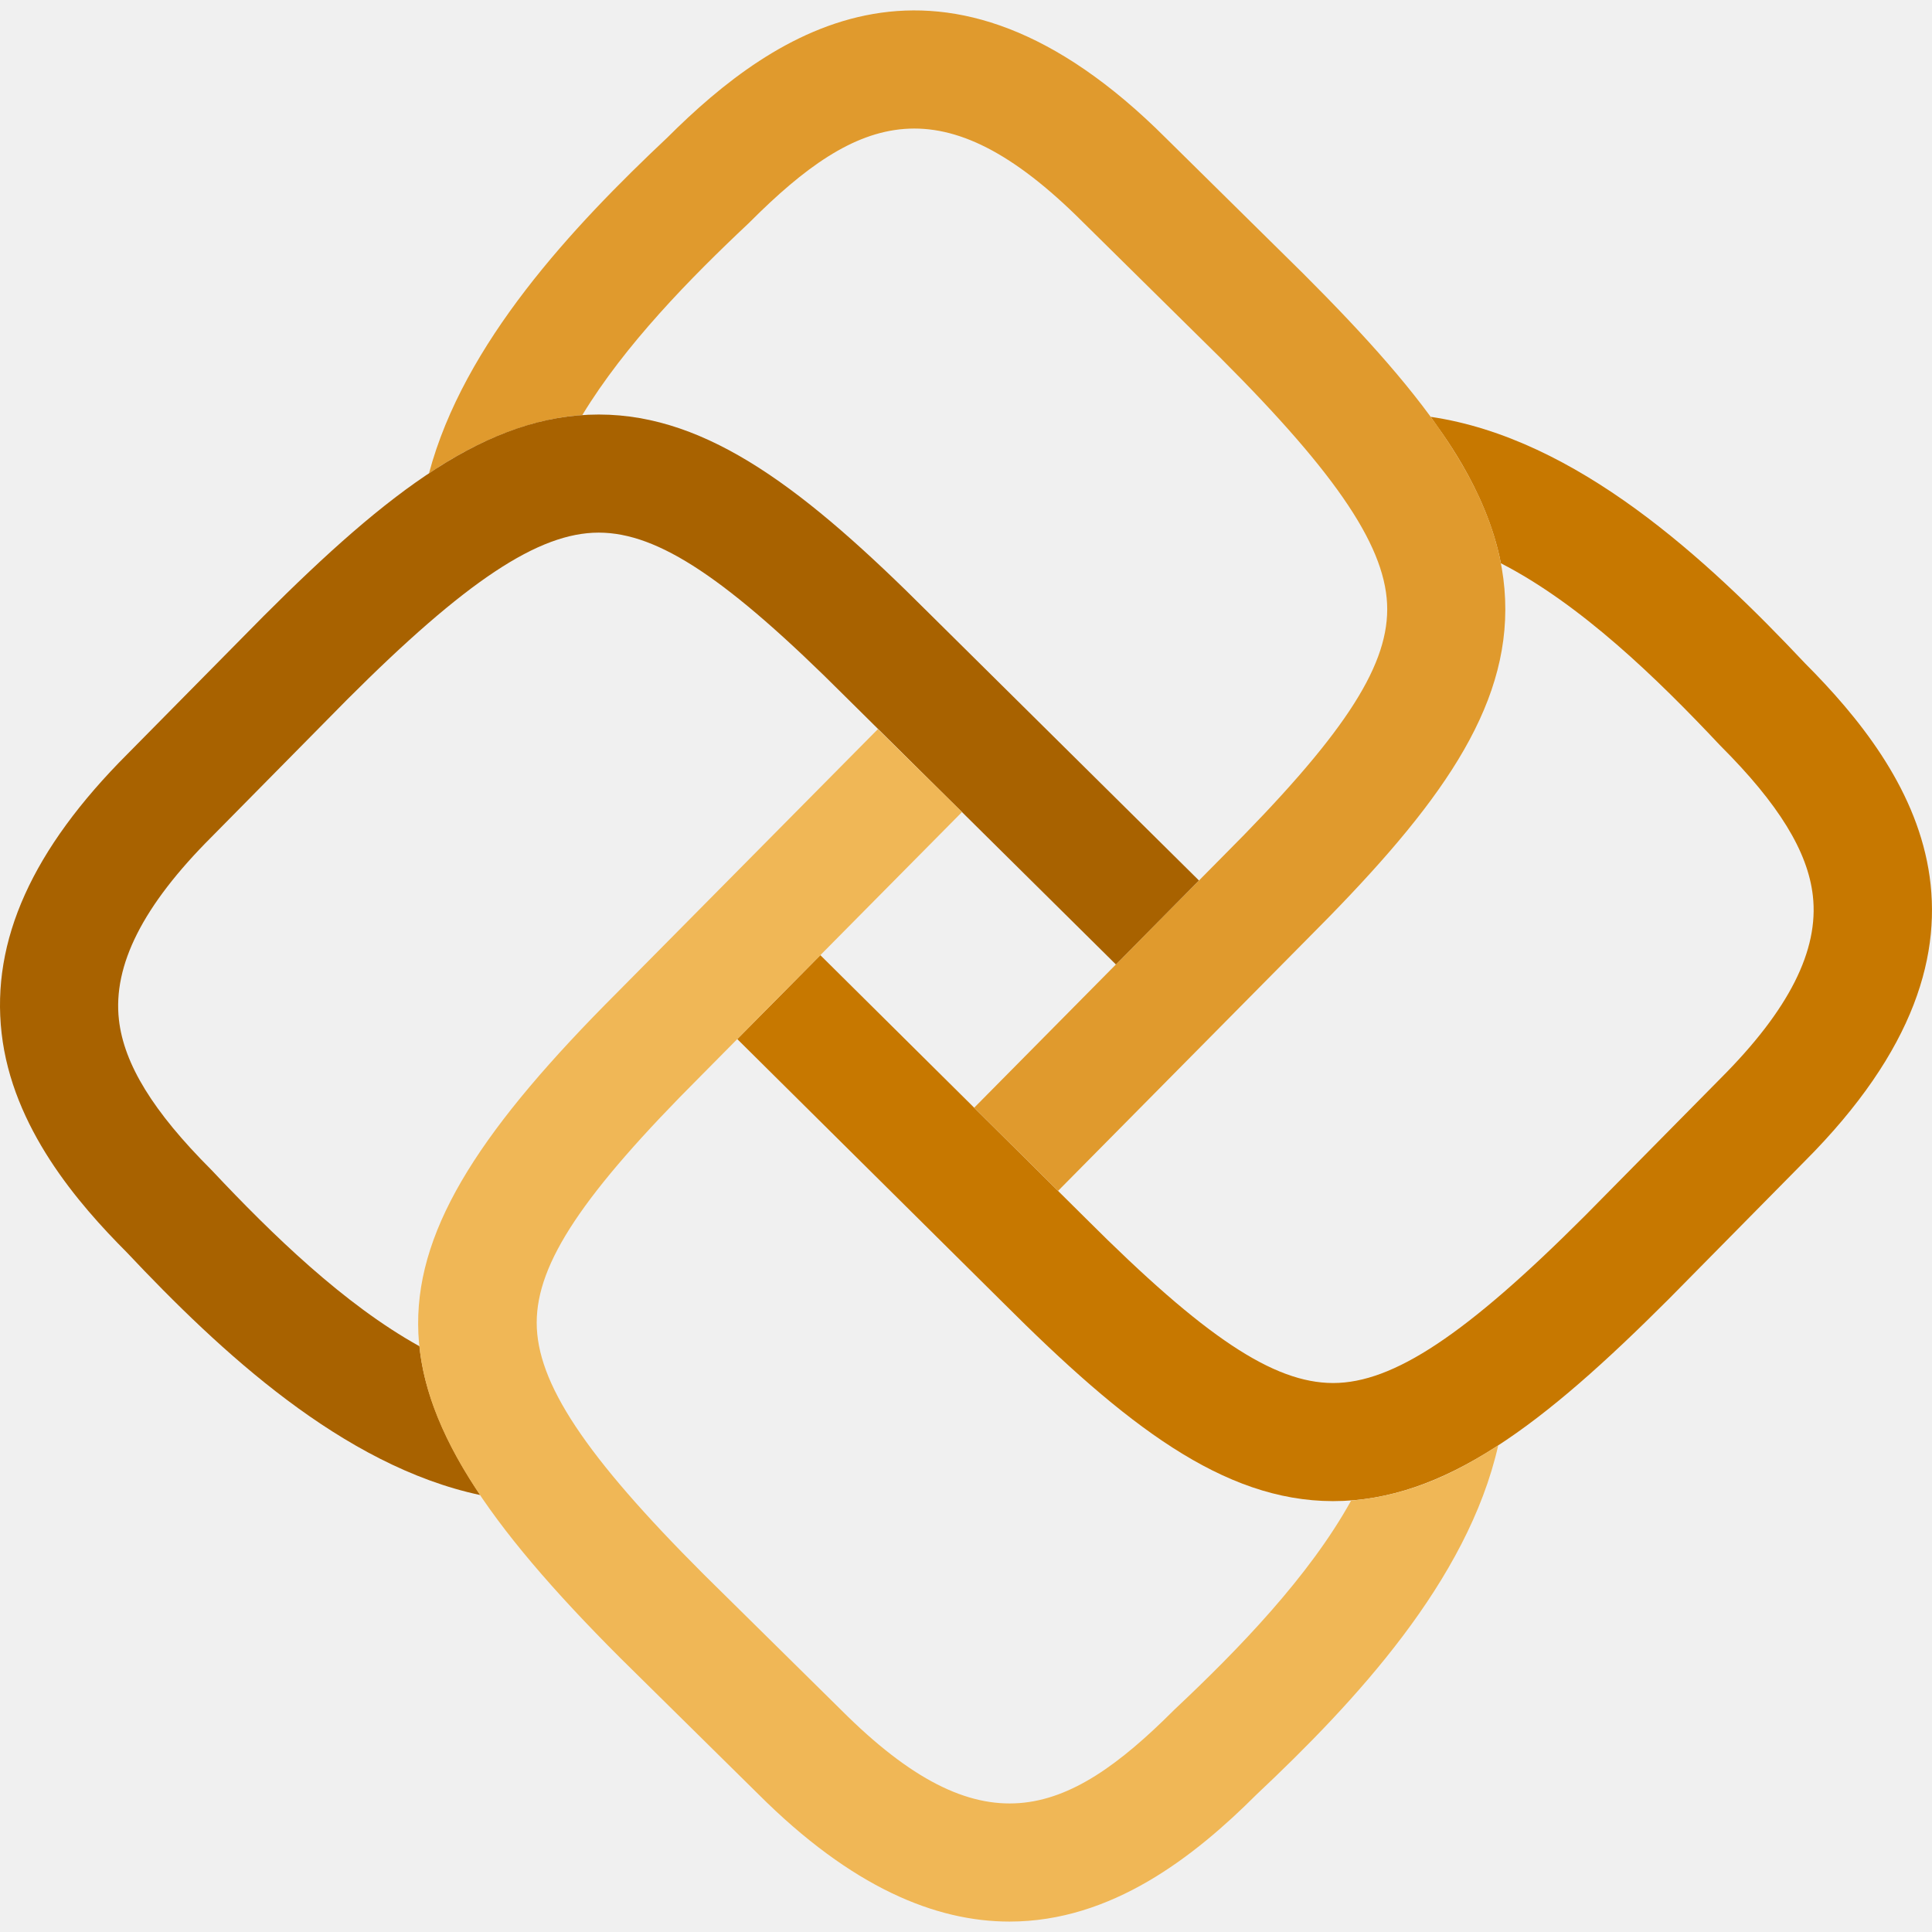
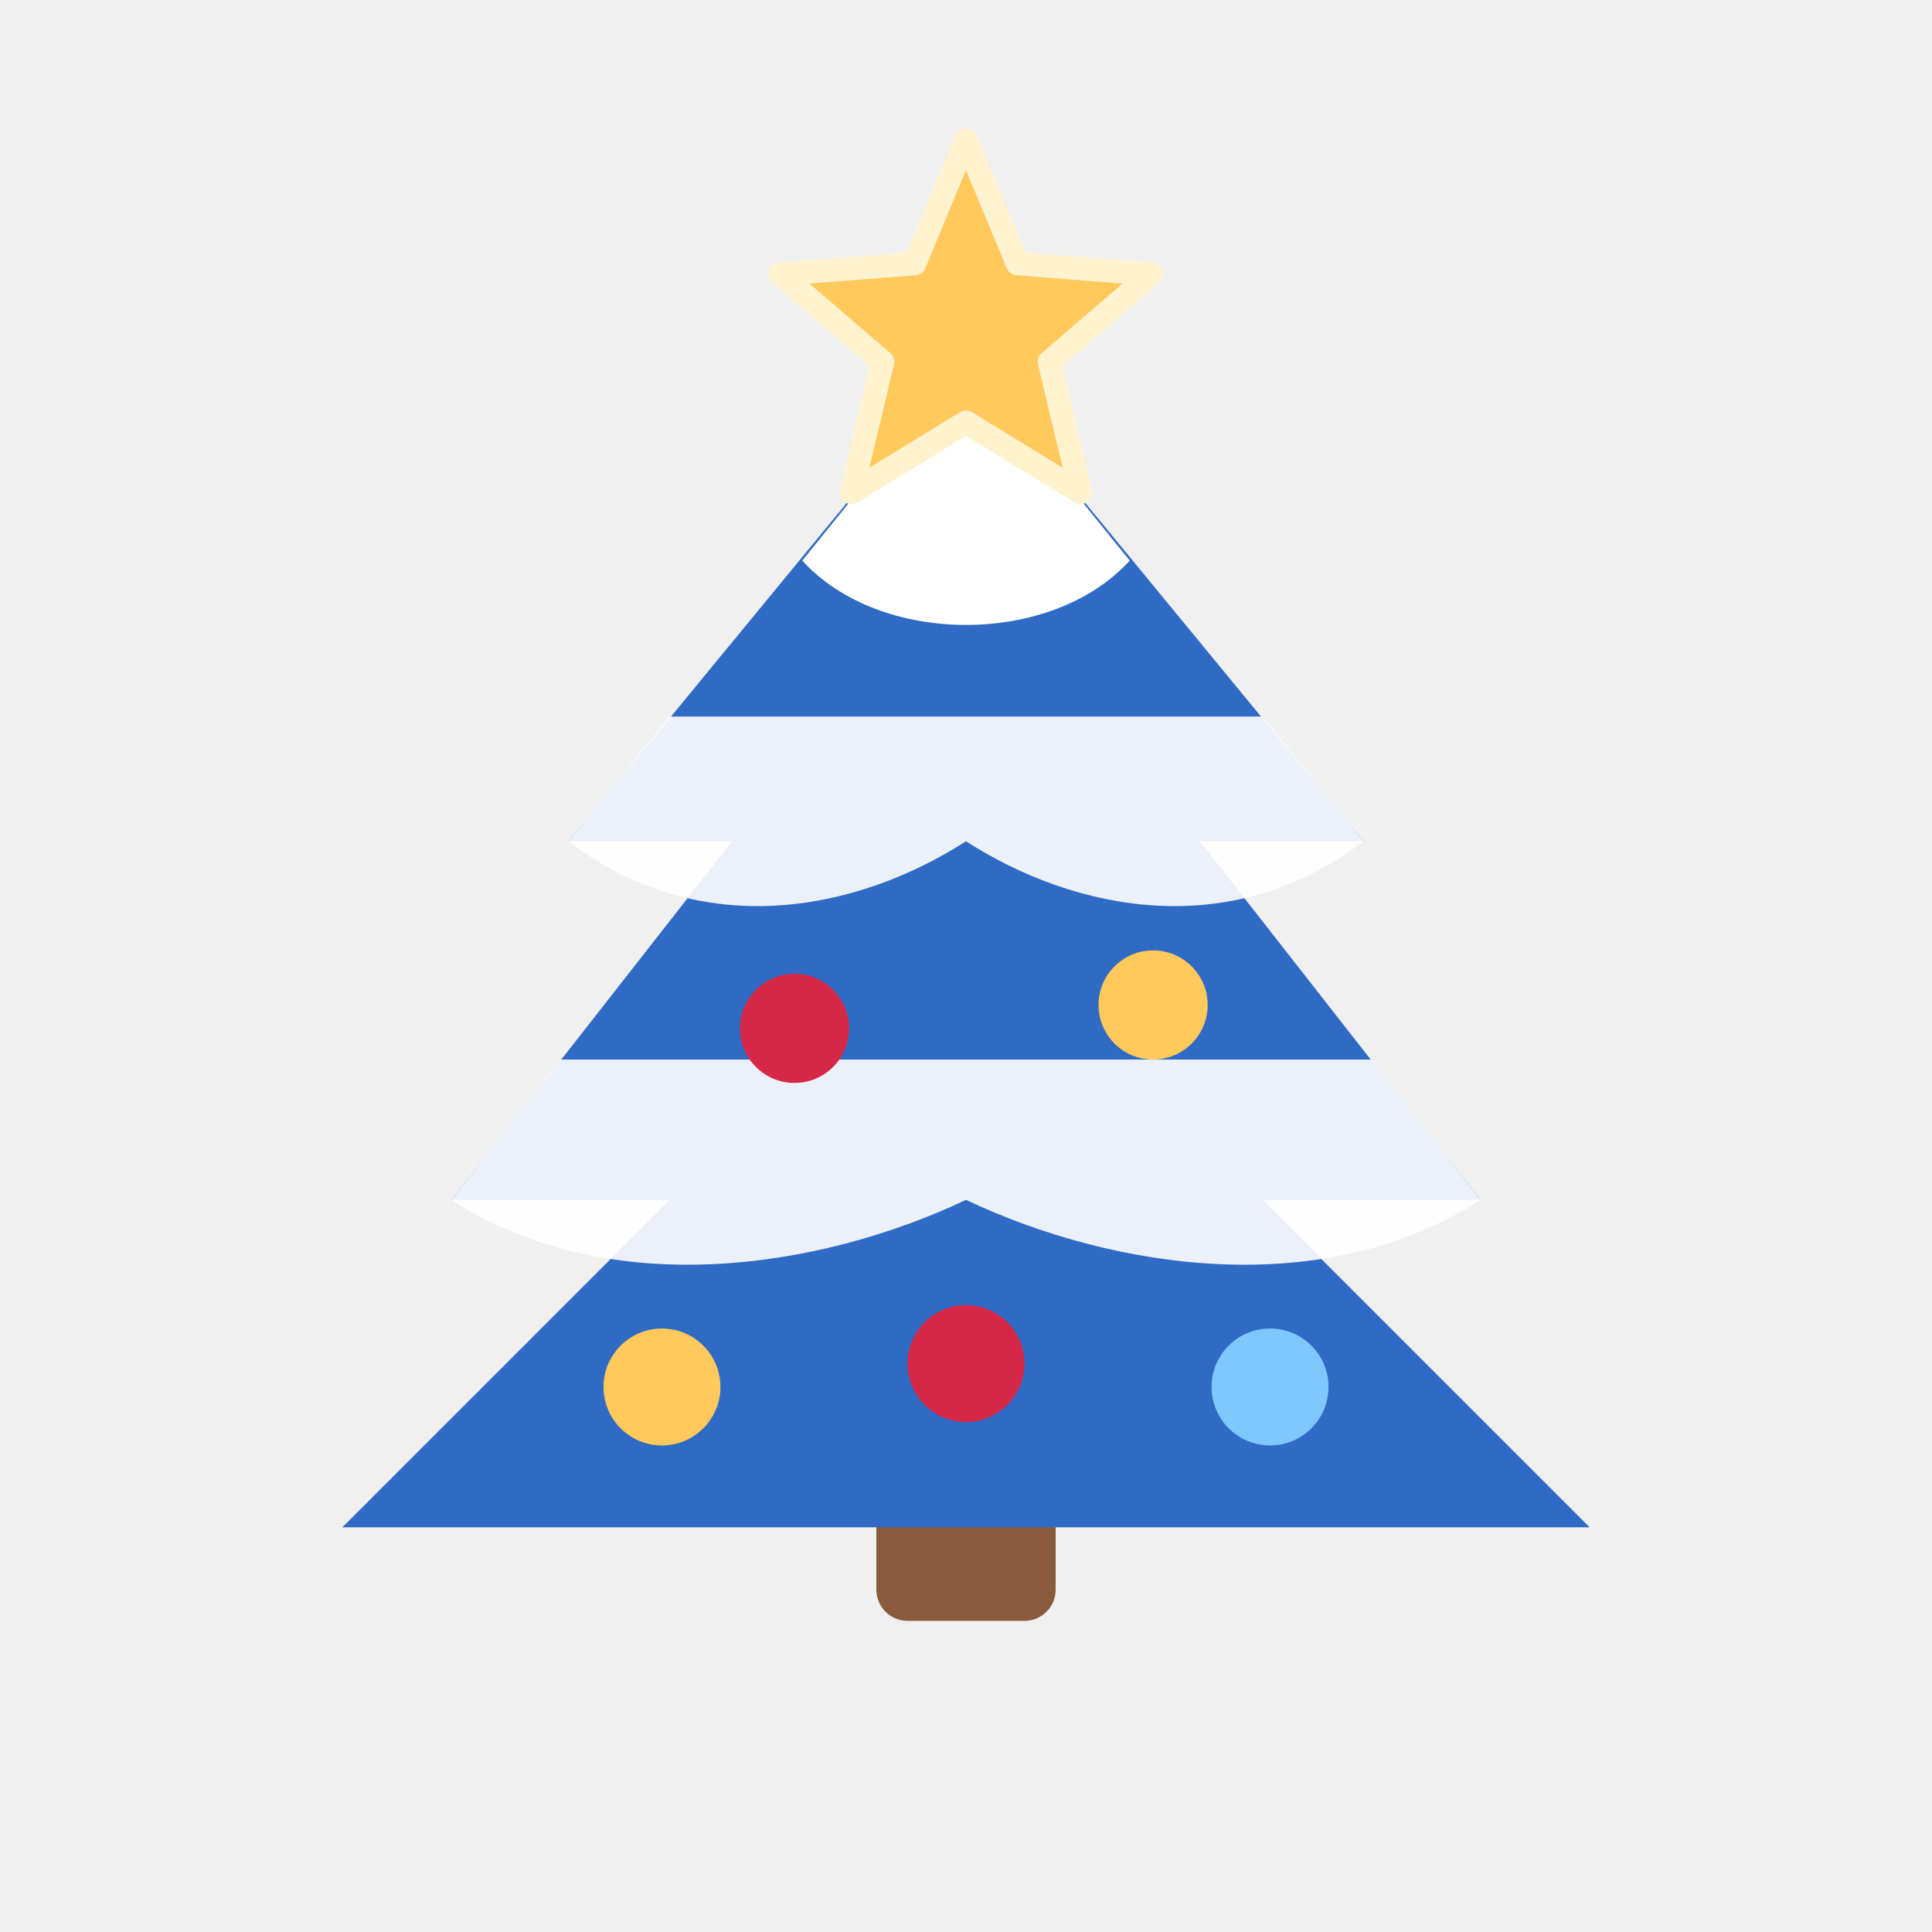
- <svg xmlns="http://www.w3.org/2000/svg" xmlns:xlink="http://www.w3.org/1999/xlink" width="450" height="450" viewBox="0 0 50.37 49.827" version="1.1" id="svg151">
-   <defs id="defs105">
-     <path id="aj28a0fd1a" d="M 1.738,0.156 3.927,2.323 2.347,3.919 0.101,1.81 Z" />
-     <path id="fdje57jgic" d="M 2.201,0.066 3.855,1.703 1.69,3.894 0.093,2.311 Z" />
-     <path id="6bg72xwlze" d="M 2.398,0.044 3.994,1.624 1.886,3.869 0.232,2.232 Z" />
-     <path id="eaqjnja8wg" d="M 1.736,0.023 3.981,2.132 2.344,3.786 0.156,1.619 Z" />
-   </defs>
-   <g fill="none" fill-rule="evenodd" id="g149" transform="translate(-2.9304427e-4,-1.6465461e-4)">
-     <g id="g147">
-       <g id="g145">
-         <path fill="#c77800" d="M 34.758,38.865 H 34.746 C 31.892,38.86 29.342,36.882 26.152,33.692 l -6.93,-6.873 2.166,-2.188 6.937,6.88 c 3.075,3.074 4.876,4.272 6.427,4.275 h 0.005 c 1.567,0 3.467,-1.262 6.558,-4.353 l 3.541,-3.587 c 1.784,-1.784 2.57,-3.34 2.408,-4.762 -0.13,-1.156 -0.894,-2.397 -2.401,-3.904 L 44.83,19.146 C 43.202,17.414 41.211,15.483 39.131,14.414 38.745,12.437 37.48,10.881 37.3,10.596 c 3.803,0.559 7.197,3.703 9.758,6.424 2.788,2.794 5.803,7.176 -0.018,12.996 l -3.54,3.588 c -3.251,3.25 -5.844,5.261 -8.742,5.261" id="path107" />
-         <path fill="#e09a2d" d="m 25.399,28.608 6.492,-6.562 c 3.076,-3.076 4.274,-4.877 4.276,-6.428 0.004,-1.567 -1.257,-3.469 -4.352,-6.563 L 28.228,5.515 C 24.58,1.867 22.369,2.699 19.561,5.507 L 19.528,5.54 c -1.54,1.448 -3.237,3.182 -4.346,5.01 -1.031,0.073 -2.361,0.424 -3.997,1.518 0.906,-3.397 3.737,-6.422 6.216,-8.755 2.794,-2.789 7.177,-5.804 12.997,0.017 l 3.588,3.54 c 3.255,3.256 5.266,5.851 5.26,8.754 -0.005,2.854 -1.982,5.404 -5.172,8.594 l -6.489,6.559 z" id="path109" />
-         <path fill="#a86200" d="M 12.522,38.707 C 8.939,37.946 5.746,34.972 3.308,32.382 2.035,31.106 0.321,29.13 0.042,26.663 c -0.274,-2.414 0.8,-4.795 3.283,-7.278 l 3.542,-3.588 c 3.25,-3.25 5.843,-5.261 8.74,-5.261 h 0.013 c 2.854,0.005 5.404,1.983 8.593,5.172 l 7.046,6.976 -2.165,2.19 -7.053,-6.983 c -3.076,-3.076 -4.876,-4.273 -6.427,-4.276 h -0.006 c -1.566,0 -3.466,1.261 -6.557,4.352 L 5.51,21.555 c -1.784,1.784 -2.57,3.34 -2.409,4.762 0.131,1.156 0.894,2.396 2.402,3.904 l 0.033,0.034 c 1.55,1.649 3.43,3.479 5.401,4.573 0.168,1.739 1.2,3.297 1.585,3.88" id="path111" />
-         <path fill="#f0b756" d="m 26.32,49.827 c -1.925,0 -4.114,-0.886 -6.557,-3.33 l -3.588,-3.54 C 9.167,35.949 9.151,32.546 16.086,25.61 l 6.802,-6.872 2.193,2.162 -6.812,6.882 c -3.076,3.076 -4.273,4.877 -4.276,6.427 -0.003,1.568 1.258,3.47 4.352,6.563 l 3.588,3.541 c 3.646,3.647 5.858,2.816 8.666,0.008 l 0.034,-0.033 c 1.654,-1.555 3.5,-3.46 4.593,-5.437 1.661,-0.14 2.9,-0.841 3.835,-1.438 -0.8,3.537 -3.738,6.69 -6.302,9.102 -1.62,1.618 -3.777,3.312 -6.439,3.312" id="path113" />
-         <g transform="translate(21.154,18.577)" id="g120">
-           <mask id="8jptpqrneb" fill="#ffffff">
-             <use xlink:href="#aj28a0fd1a" id="use115" />
-           </mask>
-           <path d="M 0.101,1.81 1.738,0.156 3.927,2.323 2.347,3.919 Z" mask="url(#8jptpqrneb)" id="path118" />
-         </g>
-         <g transform="translate(27.404,20.981)" id="g127">
-           <mask id="b2iljpfwbd" fill="#ffffff">
-             <use xlink:href="#fdje57jgic" id="use122" />
-           </mask>
-           <path d="M 2.201,0.066 3.855,1.703 1.69,3.894 0.093,2.311 Z" mask="url(#b2iljpfwbd)" id="path125" />
-         </g>
-         <g transform="translate(18.99,24.587)" id="g134">
-           <mask id="gj70tyfpnf" fill="#ffffff">
-             <use xlink:href="#6bg72xwlze" id="use129" />
-           </mask>
-           <path d="M 1.886,3.869 0.232,2.232 2.398,0.044 3.994,1.624 Z" mask="url(#gj70tyfpnf)" id="path132" />
-         </g>
-         <g transform="translate(25.24,26.99)" id="g141">
-           <mask id="z7vhvduckh" fill="#ffffff">
-             <use xlink:href="#eaqjnja8wg" id="use136" />
-           </mask>
-           <path d="M 3.981,2.132 2.344,3.786 0.156,1.619 1.736,0.023 Z" mask="url(#z7vhvduckh)" id="path139" />
-         </g>
-       </g>
-     </g>
+ <svg xmlns="http://www.w3.org/2000/svg" width="456" height="456" viewBox="0 0 456 456">
+   <g transform="translate(228 228) scale(0.92) translate(-228 -228)">
+     <rect x="205" y="350" width="46" height="46" rx="8" fill="#8A5A3C" />
+     <path d="M228 72 330 196H288L360 288H304L388 372H68L152 288H96L168 196H126Z" fill="#2F6BC4" />
+     <path d="M228 72 270 124C250 146 206 146 186 124Z" fill="#fff" />
+     <path d="M126 196C160 222 200 214 228 196 256 214 296 222 330 196L304 164H152Z" fill="#fff" opacity=".9" />
+     <path d="M96 288C136 314 190 306 228 288 266 306 320 314 360 288L332 252H124Z" fill="#fff" opacity=".9" />
+     <circle cx="184" cy="244" r="14" fill="#D62846" />
+     <circle cx="276" cy="238" r="14" fill="#FFC95C" />
+     <circle cx="150" cy="336" r="15" fill="#FFC95C" />
+     <circle cx="228" cy="330" r="15" fill="#D62846" />
+     <circle cx="306" cy="336" r="15" fill="#7FC8FF" />
+     <polygon points="228.0,16.0 241.2,47.8 275.6,50.5 249.4,73.0 257.4,106.5 228.0,88.5 198.6,106.5 206.6,73.0 180.4,50.5 214.8,47.8" fill="#FFC95C" stroke="#FFF2CF" stroke-width="6" stroke-linejoin="round" />
  </g>
</svg>
